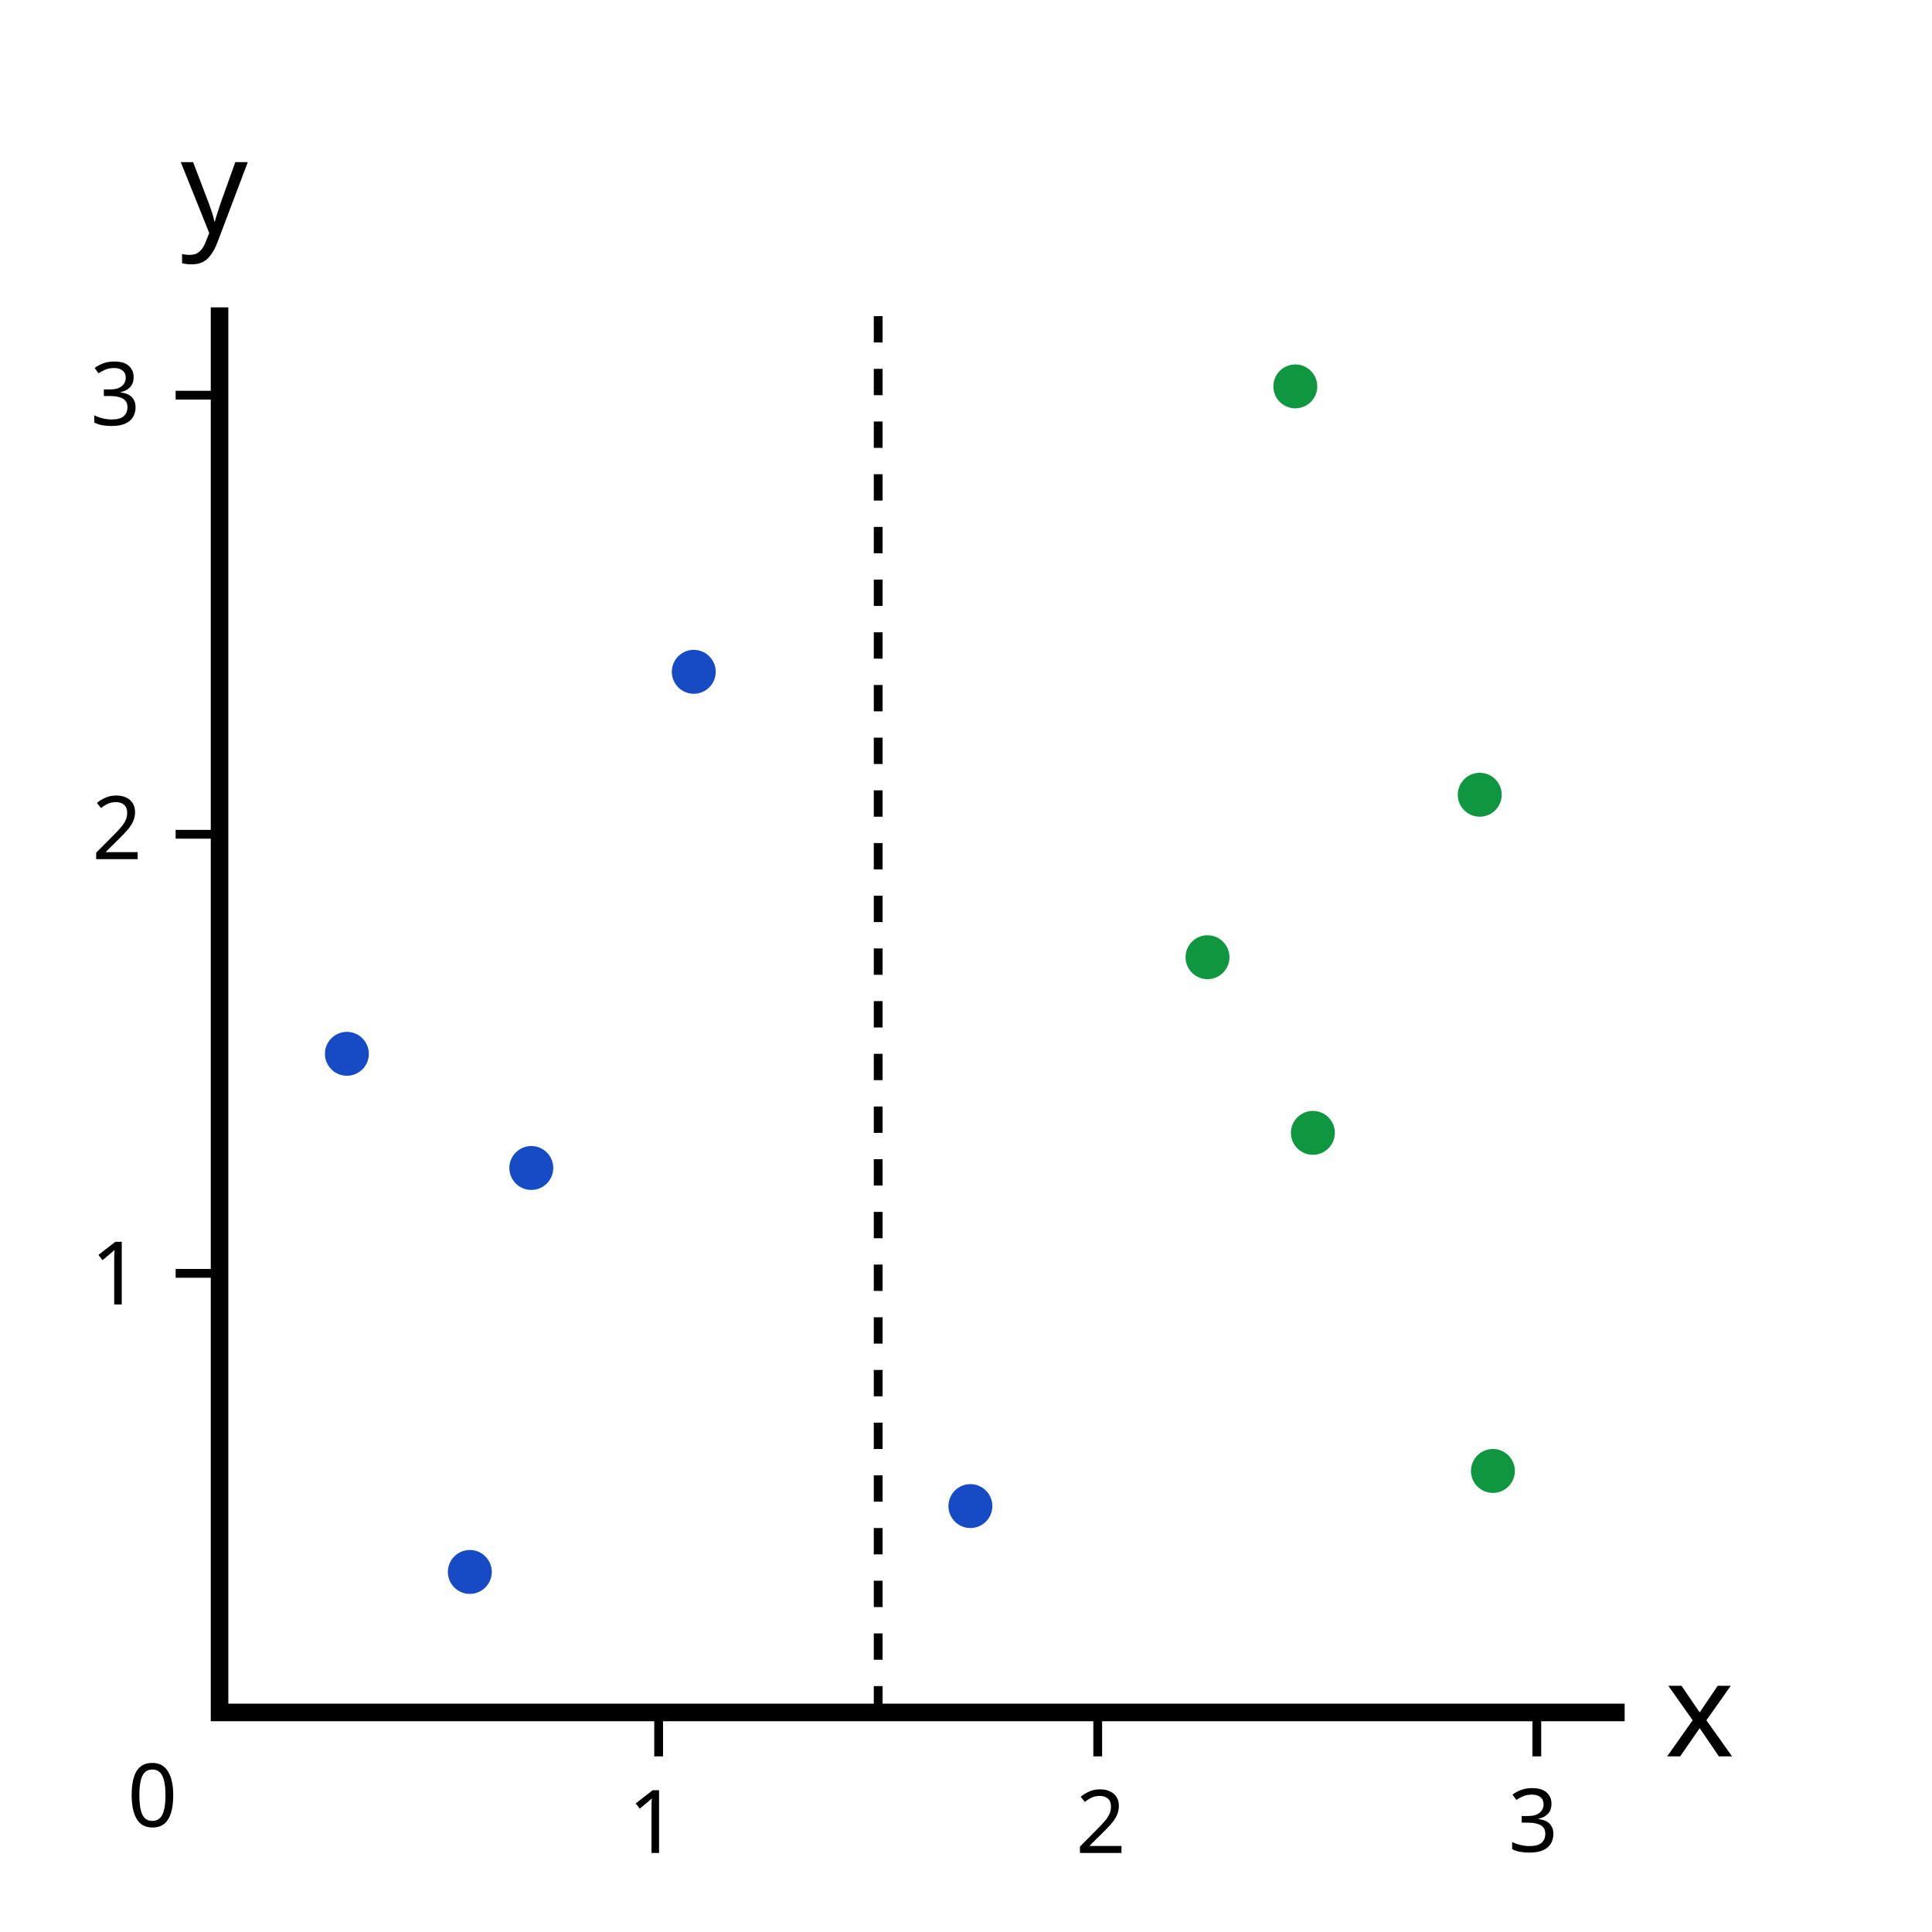
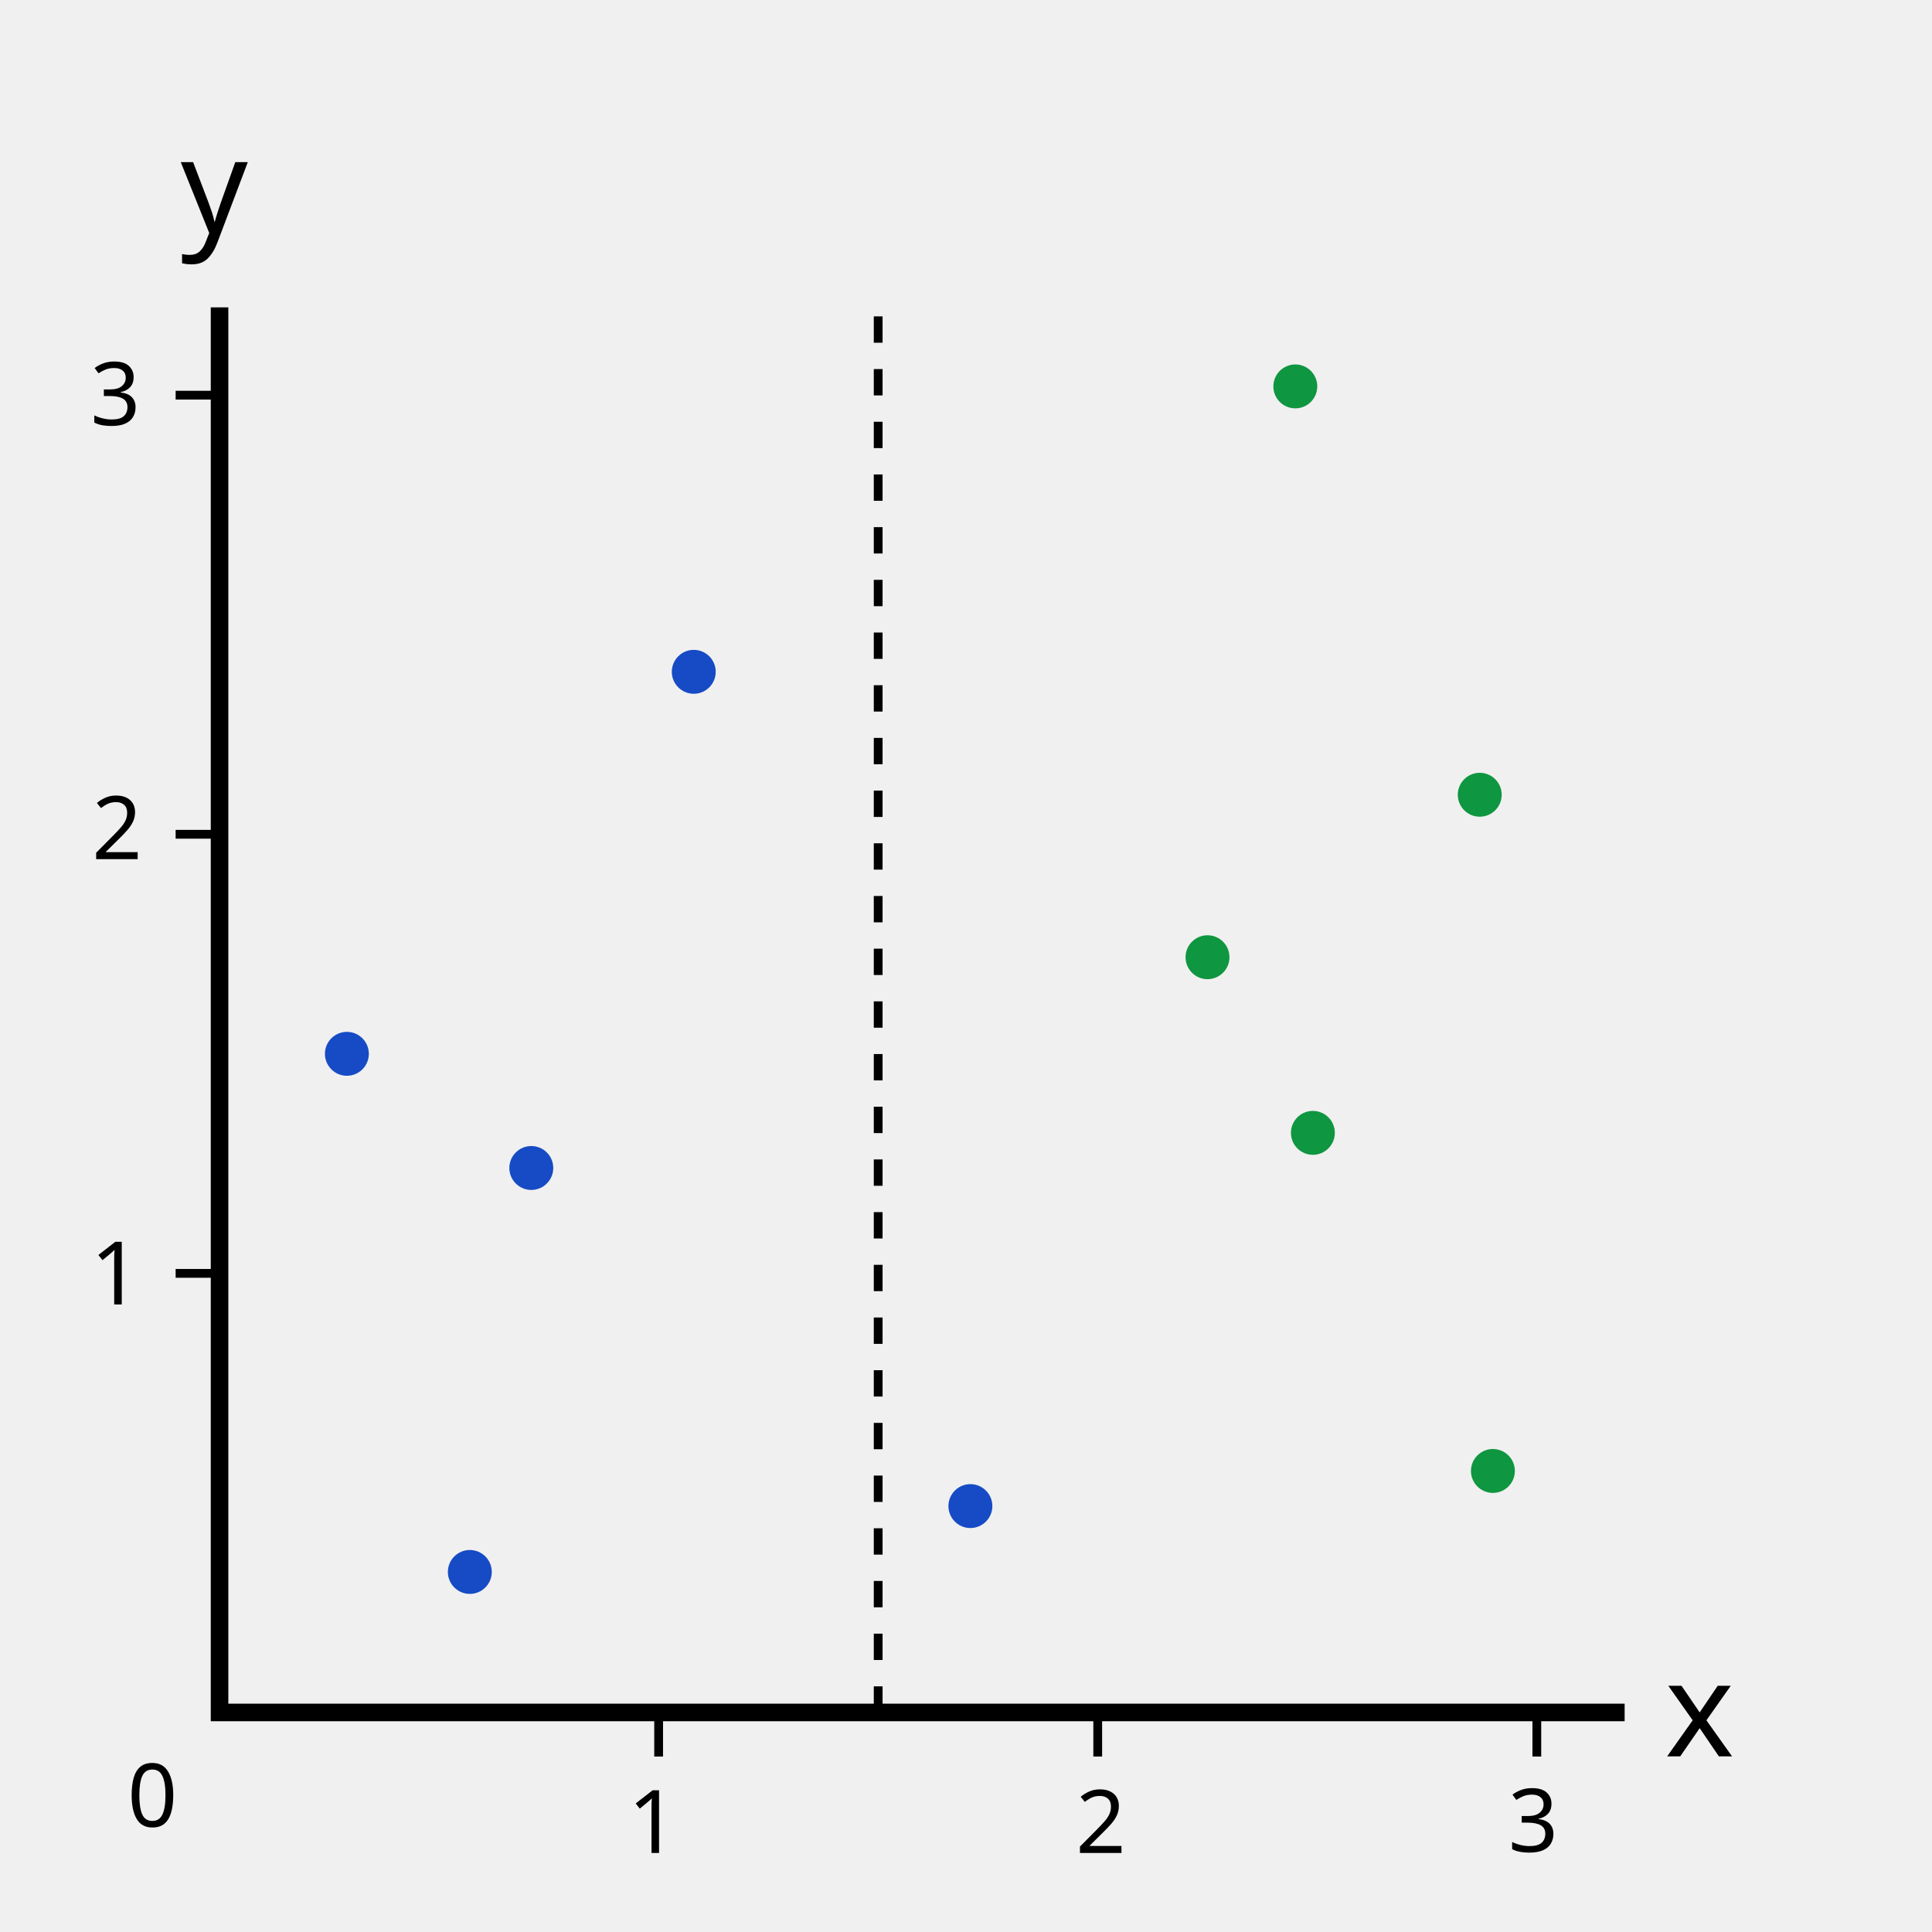
- <svg xmlns="http://www.w3.org/2000/svg" width="330" height="330" viewBox="0 0 330 330" id="svg2" version="1.1">
-   <defs id="defs4" />
-   <g id="layer1" transform="translate(0,-722.3622)">
-     <rect style="opacity:1;fill:#ffffff;fill-opacity:1;stroke:none;stroke-width:2;stroke-linejoin:miter;stroke-miterlimit:4;stroke-dasharray:6, 6;stroke-dashoffset:0;stroke-opacity:1" id="rect4327" width="330" height="330" x="0" y="722.362" />
-     <path style="fill:none;fill-rule:evenodd;stroke:#000000;stroke-width:1.5;stroke-linecap:butt;stroke-linejoin:miter;stroke-miterlimit:4;stroke-dasharray:4.5, 4.5;stroke-dashoffset:0;stroke-opacity:1" d="m 150,1014.862 0,-240" id="path4170" />
-     <g transform="matrix(0.75,0,0,0.75,2.98e-4,263.0905)" id="g4168">
-       <path id="path4155" d="m 50,682.362 0,320 320,0" style="fill:none;fill-rule:evenodd;stroke:#000000;stroke-width:4;stroke-linecap:butt;stroke-linejoin:miter;stroke-miterlimit:4;stroke-dasharray:none;stroke-opacity:1" />
-       <text id="text4157" y="1012.362" x="379.136" style="font-style:normal;font-weight:normal;font-size:40px;line-height:125%;font-family:sans-serif;letter-spacing:0px;word-spacing:0px;fill:#000000;fill-opacity:1;stroke:none;stroke-width:1px;stroke-linecap:butt;stroke-linejoin:miter;stroke-opacity:1" xml:space="preserve">
-         <tspan style="font-size:30px" y="1012.362" x="379.136" id="tspan4159">x</tspan>
-       </text>
-       <text xml:space="preserve" style="font-style:normal;font-weight:normal;font-size:40px;line-height:125%;font-family:sans-serif;letter-spacing:0px;word-spacing:0px;fill:#000000;fill-opacity:1;stroke:none;stroke-width:1px;stroke-linecap:butt;stroke-linejoin:miter;stroke-opacity:1" x="41.136" y="665.362" id="text4161">
-         <tspan id="tspan4163" x="41.136" y="665.362" style="font-size:30px">y</tspan>
-       </text>
-       <circle r="5" cy="765.362" cx="158" id="path4165" style="opacity:1;fill:#164bc5;fill-opacity:1;stroke:none;stroke-width:4;stroke-linejoin:miter;stroke-miterlimit:4;stroke-dasharray:none;stroke-dashoffset:0;stroke-opacity:1" />
-       <path id="path4167" d="m 150,1012.362 0,-10" style="fill:none;fill-rule:evenodd;stroke:#000000;stroke-width:2;stroke-linecap:butt;stroke-linejoin:miter;stroke-miterlimit:4;stroke-dasharray:none;stroke-opacity:1" />
-       <path style="fill:none;fill-rule:evenodd;stroke:#000000;stroke-width:2;stroke-linecap:butt;stroke-linejoin:miter;stroke-miterlimit:4;stroke-dasharray:none;stroke-opacity:1" d="m 250,1012.362 0,-10" id="path4169" />
-       <path id="path4171" d="m 350,1012.362 0,-10" style="fill:none;fill-rule:evenodd;stroke:#000000;stroke-width:2;stroke-linecap:butt;stroke-linejoin:miter;stroke-miterlimit:4;stroke-dasharray:none;stroke-opacity:1" />
-       <text id="text4173" y="1028.362" x="29" style="font-style:normal;font-weight:normal;font-size:40px;line-height:125%;font-family:sans-serif;letter-spacing:0px;word-spacing:0px;fill:#000000;fill-opacity:1;stroke:none;stroke-width:1px;stroke-linecap:butt;stroke-linejoin:miter;stroke-opacity:1" xml:space="preserve">
-         <tspan style="font-size:20px" y="1028.362" x="29" id="tspan4175">0</tspan>
-       </text>
-       <text xml:space="preserve" style="font-style:normal;font-weight:normal;font-size:40px;line-height:125%;font-family:sans-serif;letter-spacing:0px;word-spacing:0px;fill:#000000;fill-opacity:1;stroke:none;stroke-width:1px;stroke-linecap:butt;stroke-linejoin:miter;stroke-opacity:1" x="143" y="1034.362" id="text4177">
-         <tspan id="tspan4179" x="143" y="1034.362" style="font-size:20px">1</tspan>
-       </text>
-       <text id="text4181" y="1034.362" x="245" style="font-style:normal;font-weight:normal;font-size:40px;line-height:125%;font-family:sans-serif;letter-spacing:0px;word-spacing:0px;fill:#000000;fill-opacity:1;stroke:none;stroke-width:1px;stroke-linecap:butt;stroke-linejoin:miter;stroke-opacity:1" xml:space="preserve">
-         <tspan style="font-size:20px" y="1034.362" x="245" id="tspan4183">2</tspan>
-       </text>
-       <text xml:space="preserve" style="font-style:normal;font-weight:normal;font-size:40px;line-height:125%;font-family:sans-serif;letter-spacing:0px;word-spacing:0px;fill:#000000;fill-opacity:1;stroke:none;stroke-width:1px;stroke-linecap:butt;stroke-linejoin:miter;stroke-opacity:1" x="343.477" y="1034.079" id="text4185">
-         <tspan id="tspan4187" x="343.477" y="1034.079" style="font-size:20px">3</tspan>
-       </text>
-       <path style="fill:none;fill-rule:evenodd;stroke:#000000;stroke-width:2;stroke-linecap:butt;stroke-linejoin:miter;stroke-miterlimit:4;stroke-dasharray:none;stroke-opacity:1" d="m 40,702.362 10,0" id="path4189" />
-       <path id="path4191" d="m 40,802.362 10,0" style="fill:none;fill-rule:evenodd;stroke:#000000;stroke-width:2;stroke-linecap:butt;stroke-linejoin:miter;stroke-miterlimit:4;stroke-dasharray:none;stroke-opacity:1" />
-       <path style="fill:none;fill-rule:evenodd;stroke:#000000;stroke-width:2;stroke-linecap:butt;stroke-linejoin:miter;stroke-miterlimit:4;stroke-dasharray:none;stroke-opacity:1" d="m 40,902.362 10,0" id="path4193" />
-       <text id="text4227" y="909.449" x="20.634" style="font-style:normal;font-weight:normal;font-size:40px;line-height:125%;font-family:sans-serif;letter-spacing:0px;word-spacing:0px;fill:#000000;fill-opacity:1;stroke:none;stroke-width:1px;stroke-linecap:butt;stroke-linejoin:miter;stroke-opacity:1" xml:space="preserve">
-         <tspan style="font-size:20px" y="909.449" x="20.634" id="tspan4229">1</tspan>
-       </text>
-       <text xml:space="preserve" style="font-style:normal;font-weight:normal;font-size:40px;line-height:125%;font-family:sans-serif;letter-spacing:0px;word-spacing:0px;fill:#000000;fill-opacity:1;stroke:none;stroke-width:1px;stroke-linecap:butt;stroke-linejoin:miter;stroke-opacity:1" x="20.946" y="808.025" id="text4231">
-         <tspan id="tspan4233" x="20.946" y="808.025" style="font-size:20px">2</tspan>
-       </text>
-       <text id="text4235" y="709.178" x="20.575" style="font-style:normal;font-weight:normal;font-size:40px;line-height:125%;font-family:sans-serif;letter-spacing:0px;word-spacing:0px;fill:#000000;fill-opacity:1;stroke:none;stroke-width:1px;stroke-linecap:butt;stroke-linejoin:miter;stroke-opacity:1" xml:space="preserve">
-         <tspan style="font-size:20px" y="709.178" x="20.575" id="tspan4237">3</tspan>
-       </text>
-       <circle style="opacity:1;fill:#164bc5;fill-opacity:1;stroke:none;stroke-width:4;stroke-linejoin:miter;stroke-miterlimit:4;stroke-dasharray:none;stroke-dashoffset:0;stroke-opacity:1" id="circle4269" cx="79" cy="852.362" r="5" />
-       <circle r="5" cy="878.362" cx="121" id="circle4271" style="opacity:1;fill:#164bc5;fill-opacity:1;stroke:none;stroke-width:4;stroke-linejoin:miter;stroke-miterlimit:4;stroke-dasharray:none;stroke-dashoffset:0;stroke-opacity:1" />
-       <circle style="opacity:1;fill:#164bc5;fill-opacity:1;stroke:none;stroke-width:4;stroke-linejoin:miter;stroke-miterlimit:4;stroke-dasharray:none;stroke-dashoffset:0;stroke-opacity:1" id="circle4273" cx="221" cy="955.362" r="5" />
-       <circle r="5" cy="830.362" cx="275" id="circle4275" style="opacity:1;fill:#0f9640;fill-opacity:1;stroke:none;stroke-width:4;stroke-linejoin:miter;stroke-miterlimit:4;stroke-dasharray:none;stroke-dashoffset:0;stroke-opacity:1" />
-       <circle style="opacity:1;fill:#0f9640;fill-opacity:1;stroke:none;stroke-width:4;stroke-linejoin:miter;stroke-miterlimit:4;stroke-dasharray:none;stroke-dashoffset:0;stroke-opacity:1" id="circle4279" cx="299" cy="870.362" r="5" />
-       <circle style="opacity:1;fill:#0f9640;fill-opacity:1;stroke:none;stroke-width:4;stroke-linejoin:miter;stroke-miterlimit:4;stroke-dasharray:none;stroke-dashoffset:0;stroke-opacity:1" id="circle4281" cx="337" cy="793.362" r="5" />
-       <circle r="5" cy="700.362" cx="295" id="circle4283" style="opacity:1;fill:#0f9640;fill-opacity:1;stroke:none;stroke-width:4;stroke-linejoin:miter;stroke-miterlimit:4;stroke-dasharray:none;stroke-dashoffset:0;stroke-opacity:1" />
-       <circle style="opacity:1;fill:#0f9640;fill-opacity:1;stroke:none;stroke-width:4;stroke-linejoin:miter;stroke-miterlimit:4;stroke-dasharray:none;stroke-dashoffset:0;stroke-opacity:1" id="circle4285" cx="340" cy="947.362" r="5" />
-       <circle r="5" cy="970.362" cx="107" id="circle4287" style="opacity:1;fill:#164bc5;fill-opacity:1;stroke:none;stroke-width:4;stroke-linejoin:miter;stroke-miterlimit:4;stroke-dasharray:none;stroke-dashoffset:0;stroke-opacity:1" />
+ <svg xmlns="http://www.w3.org/2000/svg" id="svg2" height="330" width="330" version="1.1" viewBox="0 0 330 330">
+   <g id="layer1" transform="translate(0 -722.36)">
+     <path id="path4170" d="m150 1014.9v-240" stroke="#000" stroke-dasharray="4.5, 4.5" stroke-width="1.5" fill="none" />
+     <g id="g4168" transform="matrix(.75 0 0 .75 .000298 263.09)">
+       <path id="path4155" d="m50 682.36v320h320" stroke="#000" stroke-width="4" fill="none" />
+       <g>
+         <text id="text4157" style="word-spacing:0px;letter-spacing:0px" line-height="125%" font-size="40px" y="1012.362" x="379.136" font-family="sans-serif" xml:space="preserve" fill="#000000">
+           <tspan id="tspan4159" font-size="30px" y="1012.362" x="379.136">x</tspan>
+         </text>
+         <text id="text4161" style="word-spacing:0px;letter-spacing:0px" xml:space="preserve" font-size="40px" y="665.362" x="41.136" font-family="sans-serif" line-height="125%" fill="#000000">
+           <tspan id="tspan4163" font-size="30px" y="665.362" x="41.136">y</tspan>
+         </text>
+         <circle id="path4165" cy="765.36" cx="158" r="5" fill="#164bc5" />
+       </g>
+       <g stroke="#000" stroke-width="2" fill="none">
+         <path id="path4167" d="m150 1012.4v-10" />
+         <path id="path4169" d="m250 1012.4v-10" />
+         <path id="path4171" d="m350 1012.4v-10" />
+       </g>
+       <g font-size="40px" font-family="sans-serif" fill="#000000">
+         <text id="text4173" style="word-spacing:0px;letter-spacing:0px" line-height="125%" y="1028.362" x="29" xml:space="preserve">
+           <tspan id="tspan4175" font-size="20px" y="1028.362" x="29">0</tspan>
+         </text>
+         <text id="text4177" style="word-spacing:0px;letter-spacing:0px" xml:space="preserve" y="1034.362" x="143" line-height="125%">
+           <tspan id="tspan4179" font-size="20px" y="1034.362" x="143">1</tspan>
+         </text>
+         <text id="text4181" style="word-spacing:0px;letter-spacing:0px" line-height="125%" y="1034.362" x="245" xml:space="preserve">
+           <tspan id="tspan4183" font-size="20px" y="1034.362" x="245">2</tspan>
+         </text>
+         <text id="text4185" style="word-spacing:0px;letter-spacing:0px" xml:space="preserve" y="1034.079" x="343.477" line-height="125%">
+           <tspan id="tspan4187" font-size="20px" y="1034.079" x="343.477">3</tspan>
+         </text>
+       </g>
+       <g stroke="#000" stroke-width="2" fill="none">
+         <path id="path4189" d="m40 702.36h10" />
+         <path id="path4191" d="m40 802.36h10" />
+         <path id="path4193" d="m40 902.36h10" />
+       </g>
+       <g font-size="40px" font-family="sans-serif" fill="#000000">
+         <text id="text4227" style="word-spacing:0px;letter-spacing:0px" line-height="125%" y="909.449" x="20.634" xml:space="preserve">
+           <tspan id="tspan4229" font-size="20px" y="909.449" x="20.634">1</tspan>
+         </text>
+         <text id="text4231" style="word-spacing:0px;letter-spacing:0px" xml:space="preserve" y="808.025" x="20.946" line-height="125%">
+           <tspan id="tspan4233" font-size="20px" y="808.025" x="20.946">2</tspan>
+         </text>
+         <text id="text4235" style="word-spacing:0px;letter-spacing:0px" line-height="125%" y="709.178" x="20.575" xml:space="preserve">
+           <tspan id="tspan4237" font-size="20px" y="709.178" x="20.575">3</tspan>
+         </text>
+       </g>
+       <g fill="#164bc5">
+         <circle id="circle4269" cx="79" cy="852.36" r="5" />
+         <circle id="circle4271" cy="878.36" cx="121" r="5" />
+         <circle id="circle4273" cx="221" cy="955.36" r="5" />
+       </g>
+       <g fill="#0f9640">
+         <circle id="circle4275" cy="830.36" cx="275" r="5" />
+         <circle id="circle4279" cx="299" cy="870.36" r="5" />
+         <circle id="circle4281" cx="337" cy="793.36" r="5" />
+         <circle id="circle4283" cy="700.36" cx="295" r="5" />
+         <circle id="circle4285" cx="340" cy="947.36" r="5" />
+       </g>
+       <circle id="circle4287" cy="970.36" cx="107" r="5" fill="#164bc5" />
    </g>
  </g>
</svg>
